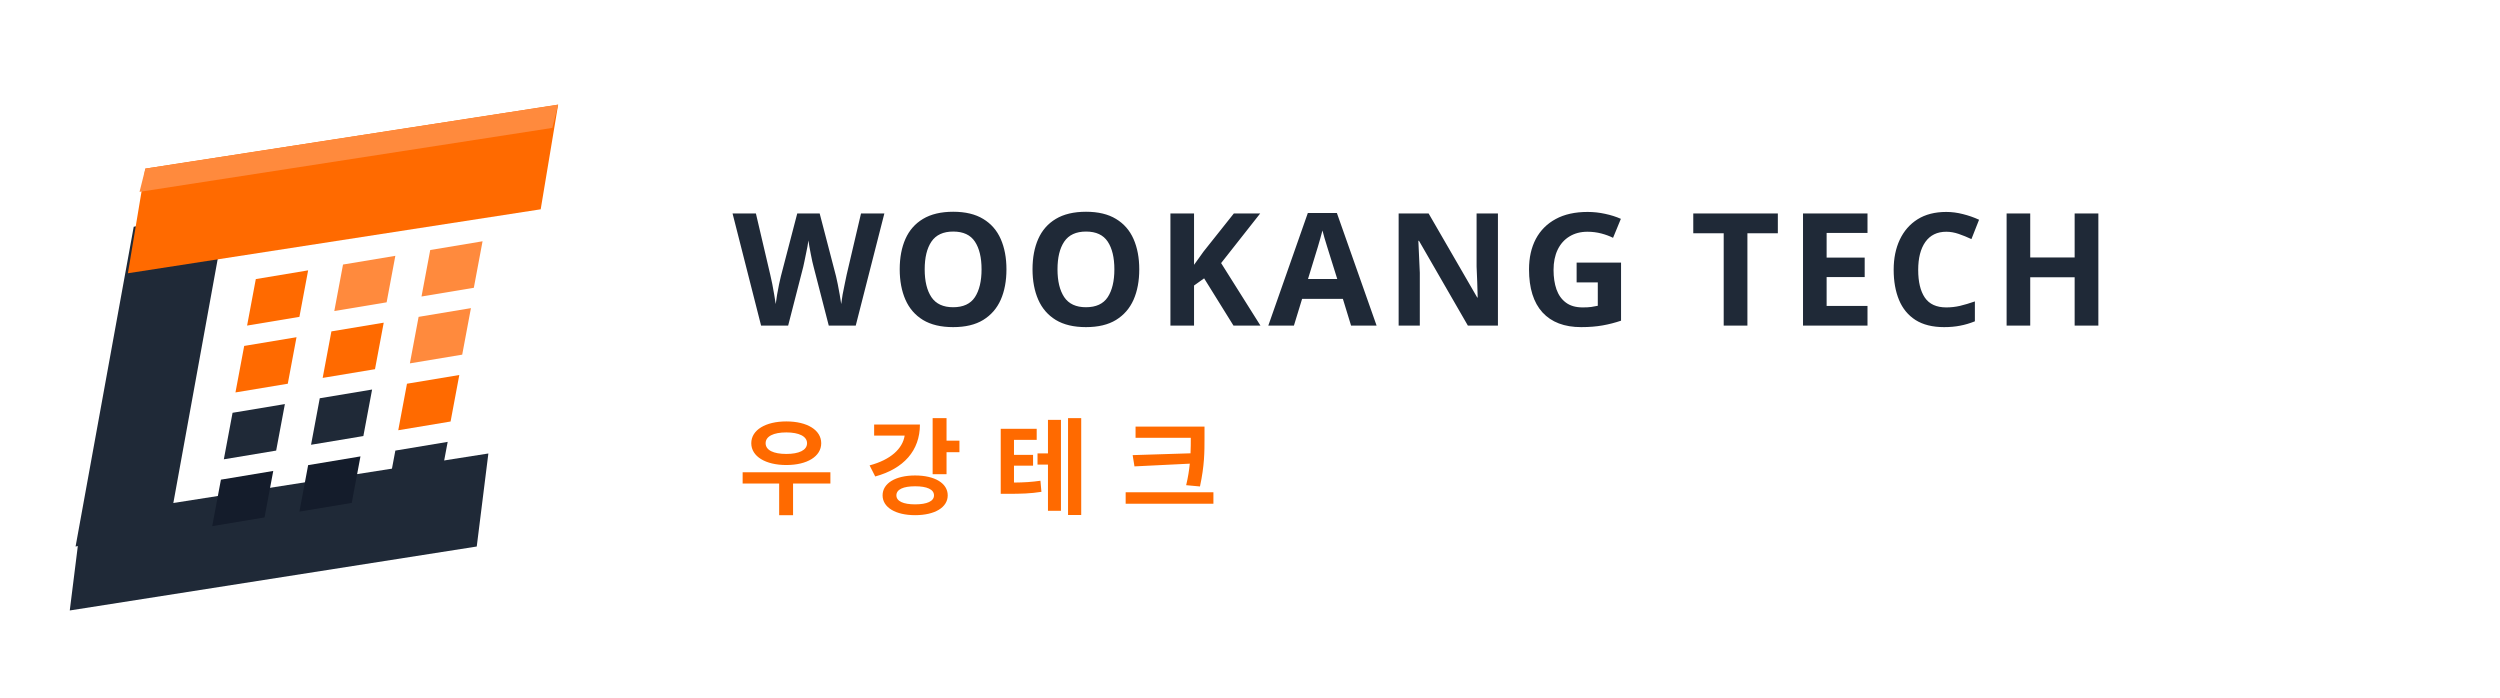
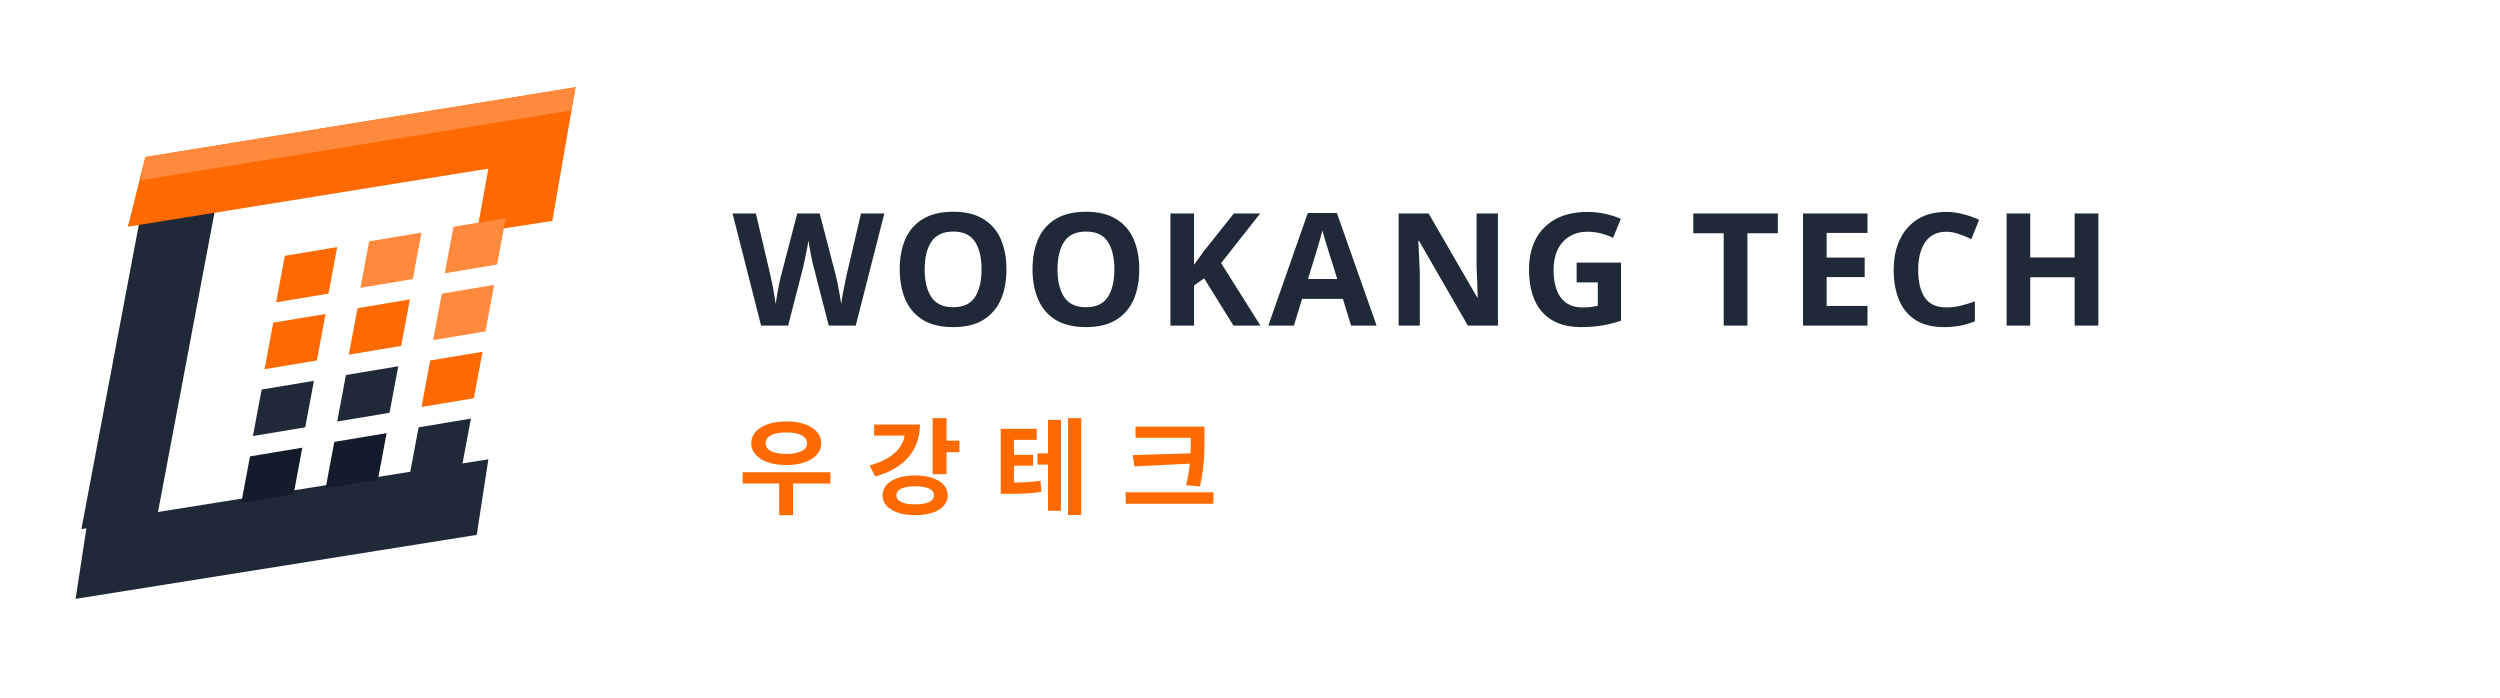
<svg xmlns="http://www.w3.org/2000/svg" viewBox="0 0 430 120" role="img" aria-labelledby="title desc">
  <g>
-     <path d="M23 39 L39 36 L29 91 L13 94 Z" fill="#1F2937" />
-     <path d="M14 89 L84 78 L82 94 L12 105 Z" fill="#1F2937" />
-     <path d="M25 29 L96 18 L93 36 L22 47 Z" fill="#FF6A00" />
-     <path d="M25 29 L96 18 L95 22 L24 33 Z" fill="#FF8A3D" />
-     <path d="M44 48 L53 46.5 L51.5 54.5 L42.5 56 Z" fill="#FF6A00" />
-     <path d="M59 45.5 L68 44 L66.5 52 L57.5 53.5 Z" fill="#FF8A3D" />
-     <path d="M74 43 L83 41.5 L81.5 49.5 L72.5 51 Z" fill="#FF8A3D" />
-     <path d="M42 59.5 L51 58 L49.5 66 L40.5 67.5 Z" fill="#FF6A00" />
-     <path d="M57 57 L66 55.5 L64.5 63.5 L55.5 65 Z" fill="#FF6A00" />
-     <path d="M72 54.5 L81 53 L79.5 61 L70.5 62.5 Z" fill="#FF8A3D" />
-     <path d="M40 71 L49 69.5 L47.5 77.5 L38.5 79 Z" fill="#1F2937" />
-     <path d="M55 68.5 L64 67 L62.5 75 L53.5 76.5 Z" fill="#1F2937" />
-     <path d="M70 66 L79 64.5 L77.5 72.5 L68.5 74 Z" fill="#FF6A00" />
-     <path d="M38 82.5 L47 81 L45.5 89 L36.5 90.5 Z" fill="#141C2B" />
-     <path d="M53 80 L62 78.5 L60.5 86.5 L51.5 88 Z" fill="#141C2B" />
-     <path d="M68 77.5 L77 76 L75.5 84 L66.5 85.5 Z" fill="#1F2937" />
+     <path d="M24 38 L37 36 L27 89 L14 91 Z" fill="#1F2937" />
+     <path d="M15 90 L84 79 L82 92 L13 103 Z" fill="#1F2937" />
+     <path d="M25 27 L99 15 L95 38 L82 40 L84 29 L22 39 Z" fill="#FF6A00" />
+     <path d="M25 27 L99 15 L98.25 19 L24.25 31 Z" fill="#FF8A3D" />
+     <path d="M49 44 L58 42.5 L56.5 50.5 L47.5 52 Z" fill="#FF6A00" />
+     <path d="M63.5 41.5 L72.5 40 L71 48 L62 49.5 Z" fill="#FF8A3D" />
+     <path d="M78 39 L87 37.5 L85.5 45.5 L76.5 47 Z" fill="#FF8A3D" />
+     <path d="M47 55.5 L56 54 L54.5 62 L45.5 63.5 Z" fill="#FF6A00" />
+     <path d="M61.5 53 L70.5 51.5 L69 59.5 L60 61 Z" fill="#FF6A00" />
+     <path d="M76 50.5 L85 49 L83.5 57 L74.5 58.5 Z" fill="#FF8A3D" />
+     <path d="M45 67 L54 65.5 L52.5 73.5 L43.5 75 Z" fill="#1F2937" />
+     <path d="M59.5 64.5 L68.5 63 L67 71 L58 72.5 Z" fill="#1F2937" />
+     <path d="M74 62 L83 60.5 L81.5 68.5 L72.5 70 Z" fill="#FF6A00" />
+     <path d="M43 78.5 L52 77 L50.5 85 L41.5 86.5 Z" fill="#141C2B" />
+     <path d="M57.5 76 L66.5 74.5 L65 82.5 L56 84 Z" fill="#141C2B" />
+     <path d="M72 73.5 L81 72 L79.5 80 L70.5 81.5 Z" fill="#1F2937" />
  </g>
  <g font-family="Pretendard, 'Noto Sans KR', system-ui, sans-serif">
    <text x="126" y="56" fill="#1F2937" font-size="27" font-weight="800" letter-spacing="0.05em">WOOKANG TECH</text>
    <text x="127" y="87" fill="#FF6A00" font-size="18" font-weight="600" letter-spacing="0.3em">우강테크</text>
  </g>
</svg>
